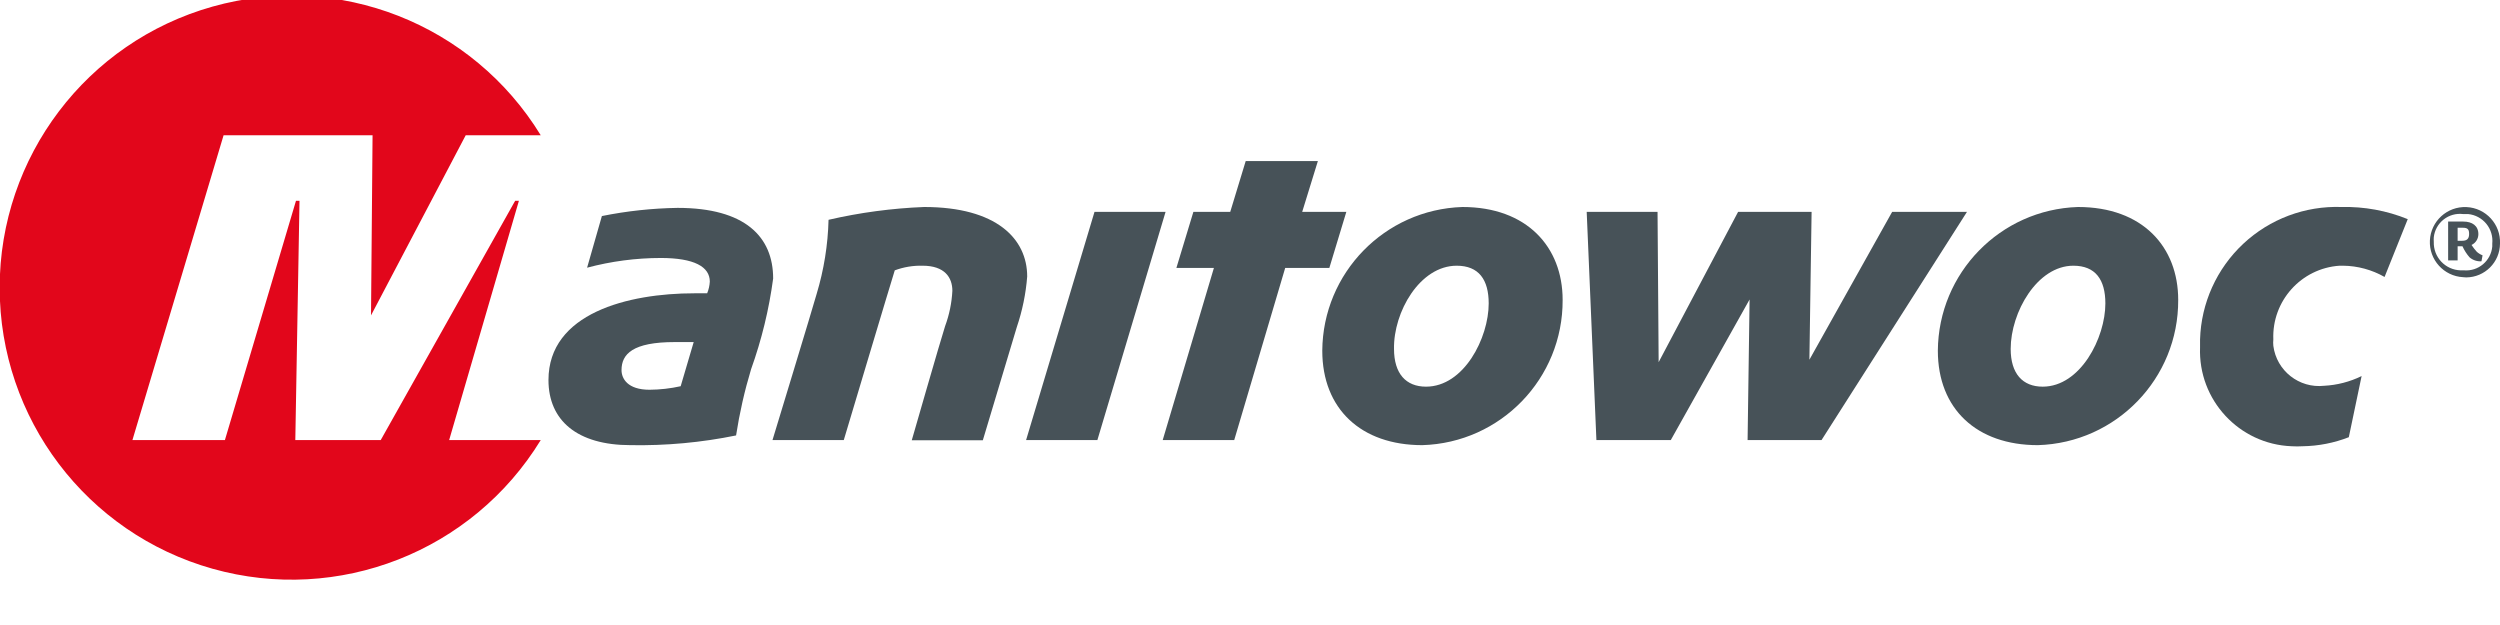
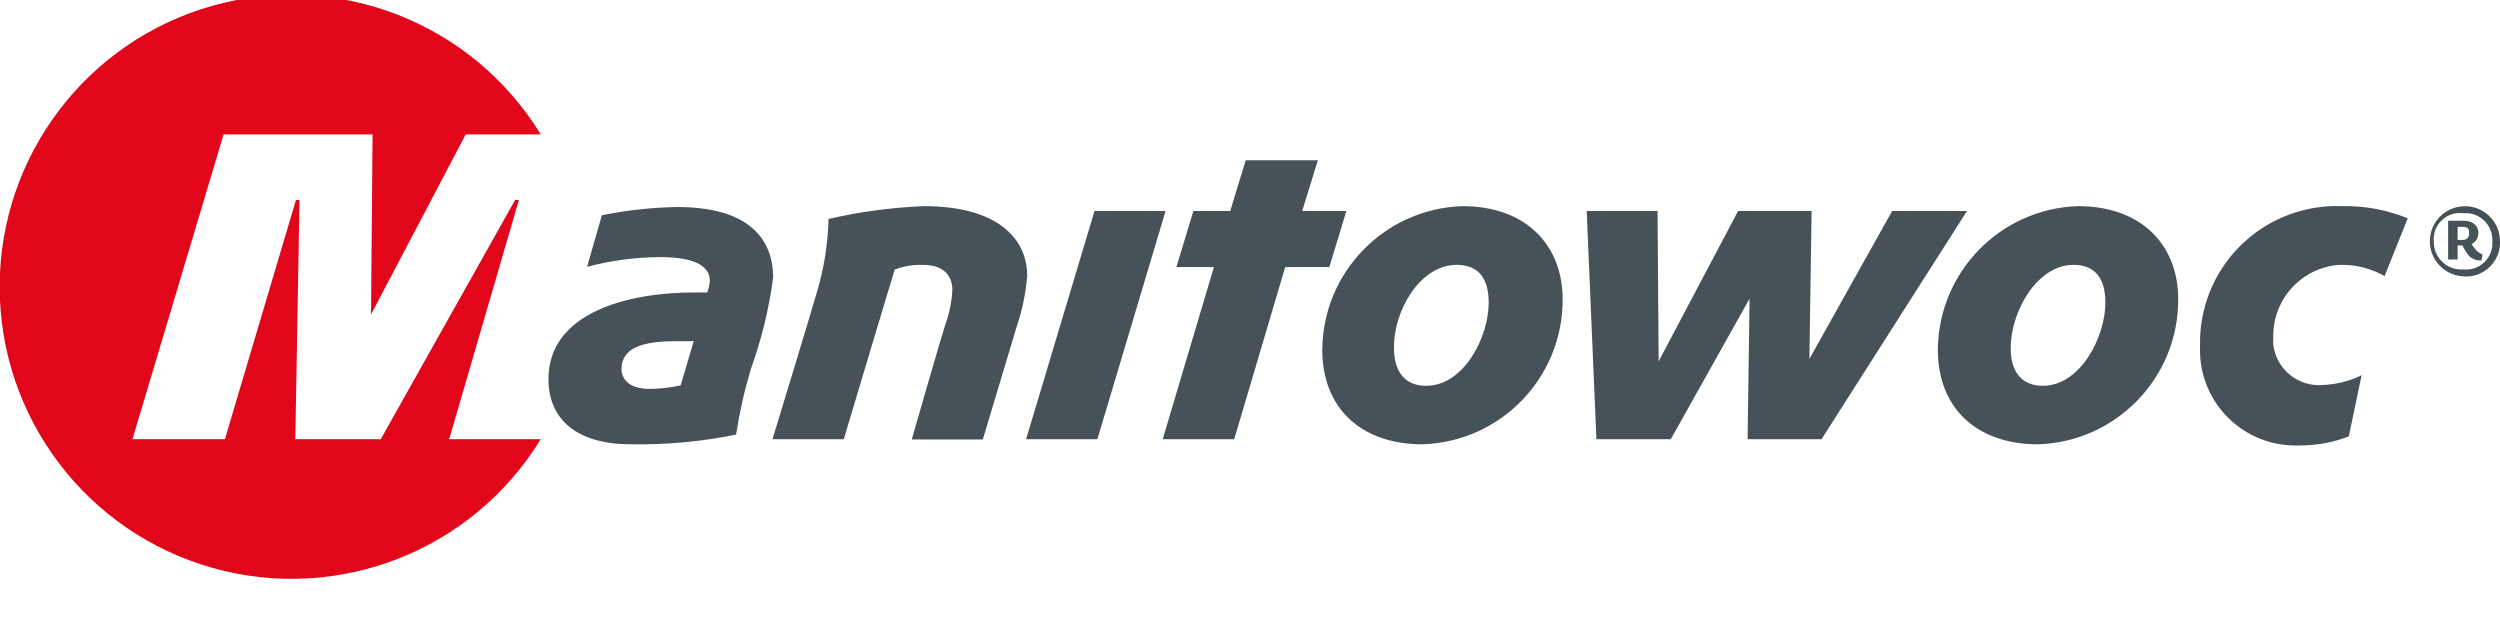
- <svg xmlns="http://www.w3.org/2000/svg" id="Calque_1" width="100" height="25" data-name="Calque 1" viewBox="0 0 113.27 28.24">
+ <svg xmlns="http://www.w3.org/2000/svg" id="Calque_1" height="20" data-name="Calque 1" viewBox="0 0 113.27 28.24">
  <defs>
    <style>.cls-1{fill:none;}.cls-2{clip-path:url(#clip-path);}.cls-3{clip-path:url(#clip-path-2);}.cls-4{fill:#475258;}.cls-5{clip-path:url(#clip-path-3);}.cls-6{clip-path:url(#clip-path-5);}.cls-7{clip-path:url(#clip-path-7);}.cls-8{clip-path:url(#clip-path-9);}.cls-9{clip-path:url(#clip-path-11);}.cls-10{clip-path:url(#clip-path-13);}.cls-11{clip-path:url(#clip-path-15);}.cls-12{clip-path:url(#clip-path-17);}.cls-13{clip-path:url(#clip-path-19);}.cls-14{clip-path:url(#clip-path-20);}.cls-15{fill:#e2061b;}.cls-16{clip-path:url(#clip-path-22);}</style>
    <clipPath id="clip-path">
      <path class="cls-1" d="M26.6,12.09a13,13,0,0,1,3.34-.44c1.52,0,2.22.4,2.22,1.07a1.63,1.63,0,0,1-.12.53h-.58c-3,0-6.61.9-6.61,3.93,0,1.83,1.3,2.95,3.72,2.95a21.93,21.93,0,0,0,4.78-.44,22.06,22.06,0,0,1,.68-3,20,20,0,0,0,1-4.11c0-1.89-1.27-3.2-4.33-3.2a18.85,18.85,0,0,0-3.43.37Zm4,3.37h.83c-.09.28-.55,1.89-.59,2a6.7,6.7,0,0,1-1.41.16c-1,0-1.27-.51-1.27-.89,0-.73.51-1.27,2.41-1.27Z" />
    </clipPath>
    <clipPath id="clip-path-2">
      <rect class="cls-1" x="-214" y="-21.59" width="1680" height="12609" />
    </clipPath>
    <clipPath id="clip-path-3">
      <path class="cls-1" d="M46.07,14.78a9.42,9.42,0,0,0,.47-2.29c0-1.71-1.39-3.15-4.67-3.15a23.36,23.36,0,0,0-4.33.58A12.75,12.75,0,0,1,37,13.28c-.16.58-2,6.62-2,6.62h3.23s2.18-7.29,2.31-7.69A3.37,3.37,0,0,1,41.8,12c1,0,1.35.53,1.35,1.14a5.43,5.43,0,0,1-.33,1.6c-.21.65-1.51,5.17-1.51,5.17h3.22Z" />
    </clipPath>
    <clipPath id="clip-path-5">
      <polygon class="cls-1" points="49.59 9.56 46.49 19.9 49.72 19.9 52.81 9.56 49.59 9.56" />
    </clipPath>
    <clipPath id="clip-path-7">
      <path class="cls-1" d="M61,9.56H59l.71-2.3H56.44l-.7,2.3H54.07L53.3,12.1H55c-.24.82-2.32,7.8-2.32,7.8h3.24l2.31-7.8h2Z" />
    </clipPath>
    <clipPath id="clip-path-9">
      <polygon class="cls-1" points="88.46 9.56 85.73 9.56 81.98 16.26 82.08 9.56 78.75 9.56 75.15 16.37 75.1 9.56 71.89 9.56 72.33 19.9 75.7 19.9 79.27 13.53 79.18 19.9 82.53 19.9 89.12 9.56 88.46 9.56" />
    </clipPath>
    <clipPath id="clip-path-11">
      <path class="cls-1" d="M94.15,9.34a6.56,6.56,0,0,0-6.35,6.51c0,2.64,1.76,4.28,4.53,4.28a6.55,6.55,0,0,0,6.36-6.58c0-2.4-1.61-4.21-4.54-4.21M93.94,12c1,0,1.45.63,1.45,1.71,0,1.56-1.13,3.77-2.84,3.77-.91,0-1.45-.59-1.45-1.71,0-1.66,1.2-3.77,2.84-3.77" />
    </clipPath>
    <clipPath id="clip-path-13">
      <path class="cls-1" d="M66.26,9.34a6.56,6.56,0,0,0-6.35,6.51c0,2.64,1.76,4.28,4.53,4.28a6.55,6.55,0,0,0,6.36-6.58c0-2.4-1.62-4.21-4.54-4.21M66,12c1,0,1.45.63,1.45,1.71,0,1.56-1.12,3.77-2.84,3.77-.91,0-1.45-.59-1.45-1.71C63.13,14.1,64.33,12,66,12" />
    </clipPath>
    <clipPath id="clip-path-15">
      <path class="cls-1" d="M109.09,9.89a7.5,7.5,0,0,0-3-.55,6.19,6.19,0,0,0-6.41,6v.36a4.32,4.32,0,0,0,4.15,4.48,4.13,4.13,0,0,0,.5,0,6,6,0,0,0,2.09-.41L107,17a4.37,4.37,0,0,1-1.7.44A2.09,2.09,0,0,1,103,15.63a1.42,1.42,0,0,1,0-.29A3.22,3.22,0,0,1,106,12h.16a3.87,3.87,0,0,1,1.88.51Z" />
    </clipPath>
    <clipPath id="clip-path-17">
      <rect class="cls-1" y="-0.22" width="24.5" height="26.45" />
    </clipPath>
    <clipPath id="clip-path-19">
      <rect class="cls-1" y="-0.59" width="25" height="27" />
    </clipPath>
    <clipPath id="clip-path-20">
      <path class="cls-1" d="M20.35,19.9,23.51,9.06h-.17L17.25,19.9H13.38l.19-10.84h-.16L10.19,19.9H6L10.13,6.09h6.75l-.07,8.16h0L21.1,6.09h3.4a13.23,13.23,0,1,0,0,13.81Z" />
    </clipPath>
    <clipPath id="clip-path-22">
      <path class="cls-1" d="M111.6,12.52A1.59,1.59,0,1,1,113.27,11a1.54,1.54,0,0,1-1.53,1.53Zm0-2.86a1.19,1.19,0,0,0-1.33,1.05,1.48,1.48,0,0,0,0,.21,1.25,1.25,0,0,0,1.21,1.29h.16a1.19,1.19,0,0,0,1.28-1.08V11a1.22,1.22,0,0,0-1.09-1.34Zm.83,2.14a.75.75,0,0,1-.54-.18,2,2,0,0,1-.32-.5h-.22v.64h-.43V10h.69c.4,0,.68.19.68.57a.54.54,0,0,1-.31.49,2.34,2.34,0,0,0,.24.31.87.87,0,0,0,.26.16Zm-.84-1.52h-.24v.59h.21c.24,0,.31-.12.31-.31S111.82,10.28,111.59,10.28Z" />
    </clipPath>
  </defs>
  <g class="cls-2">
    <g class="cls-3">
      <rect class="cls-4" x="19.85" y="4.34" width="20.16" height="20.79" />
    </g>
  </g>
  <g class="cls-5">
    <g class="cls-3">
      <rect class="cls-4" x="30" y="4.34" width="21.53" height="20.57" />
    </g>
  </g>
  <g class="cls-6">
    <g class="cls-3">
      <rect class="cls-4" x="41.49" y="4.56" width="16.32" height="20.34" />
    </g>
  </g>
  <g class="cls-7">
    <g class="cls-3">
      <rect class="cls-4" x="47.65" y="2.26" width="18.35" height="22.65" />
    </g>
  </g>
  <g class="cls-8">
    <g class="cls-3">
      <rect class="cls-4" x="66.88" y="4.56" width="27.24" height="20.34" />
    </g>
  </g>
  <g class="cls-9">
    <g class="cls-3">
      <rect class="cls-4" x="82.8" y="4.34" width="20.9" height="20.79" />
    </g>
  </g>
  <g class="cls-10">
    <g class="cls-3">
      <rect class="cls-4" x="54.91" y="4.34" width="20.9" height="20.79" />
    </g>
  </g>
  <g class="cls-11">
    <g class="cls-3">
      <rect class="cls-4" x="94.68" y="4.34" width="19.41" height="20.79" />
    </g>
  </g>
  <g class="cls-12">
    <g class="cls-3">
      <g class="cls-13">
        <g class="cls-14">
          <g class="cls-13">
            <rect class="cls-15" x="-5" y="-5.22" width="34.5" height="36.45" />
          </g>
        </g>
      </g>
    </g>
  </g>
  <g class="cls-16">
    <g class="cls-3">
      <rect class="cls-4" x="104.9" y="4.34" width="13.37" height="13.19" />
    </g>
  </g>
</svg>
